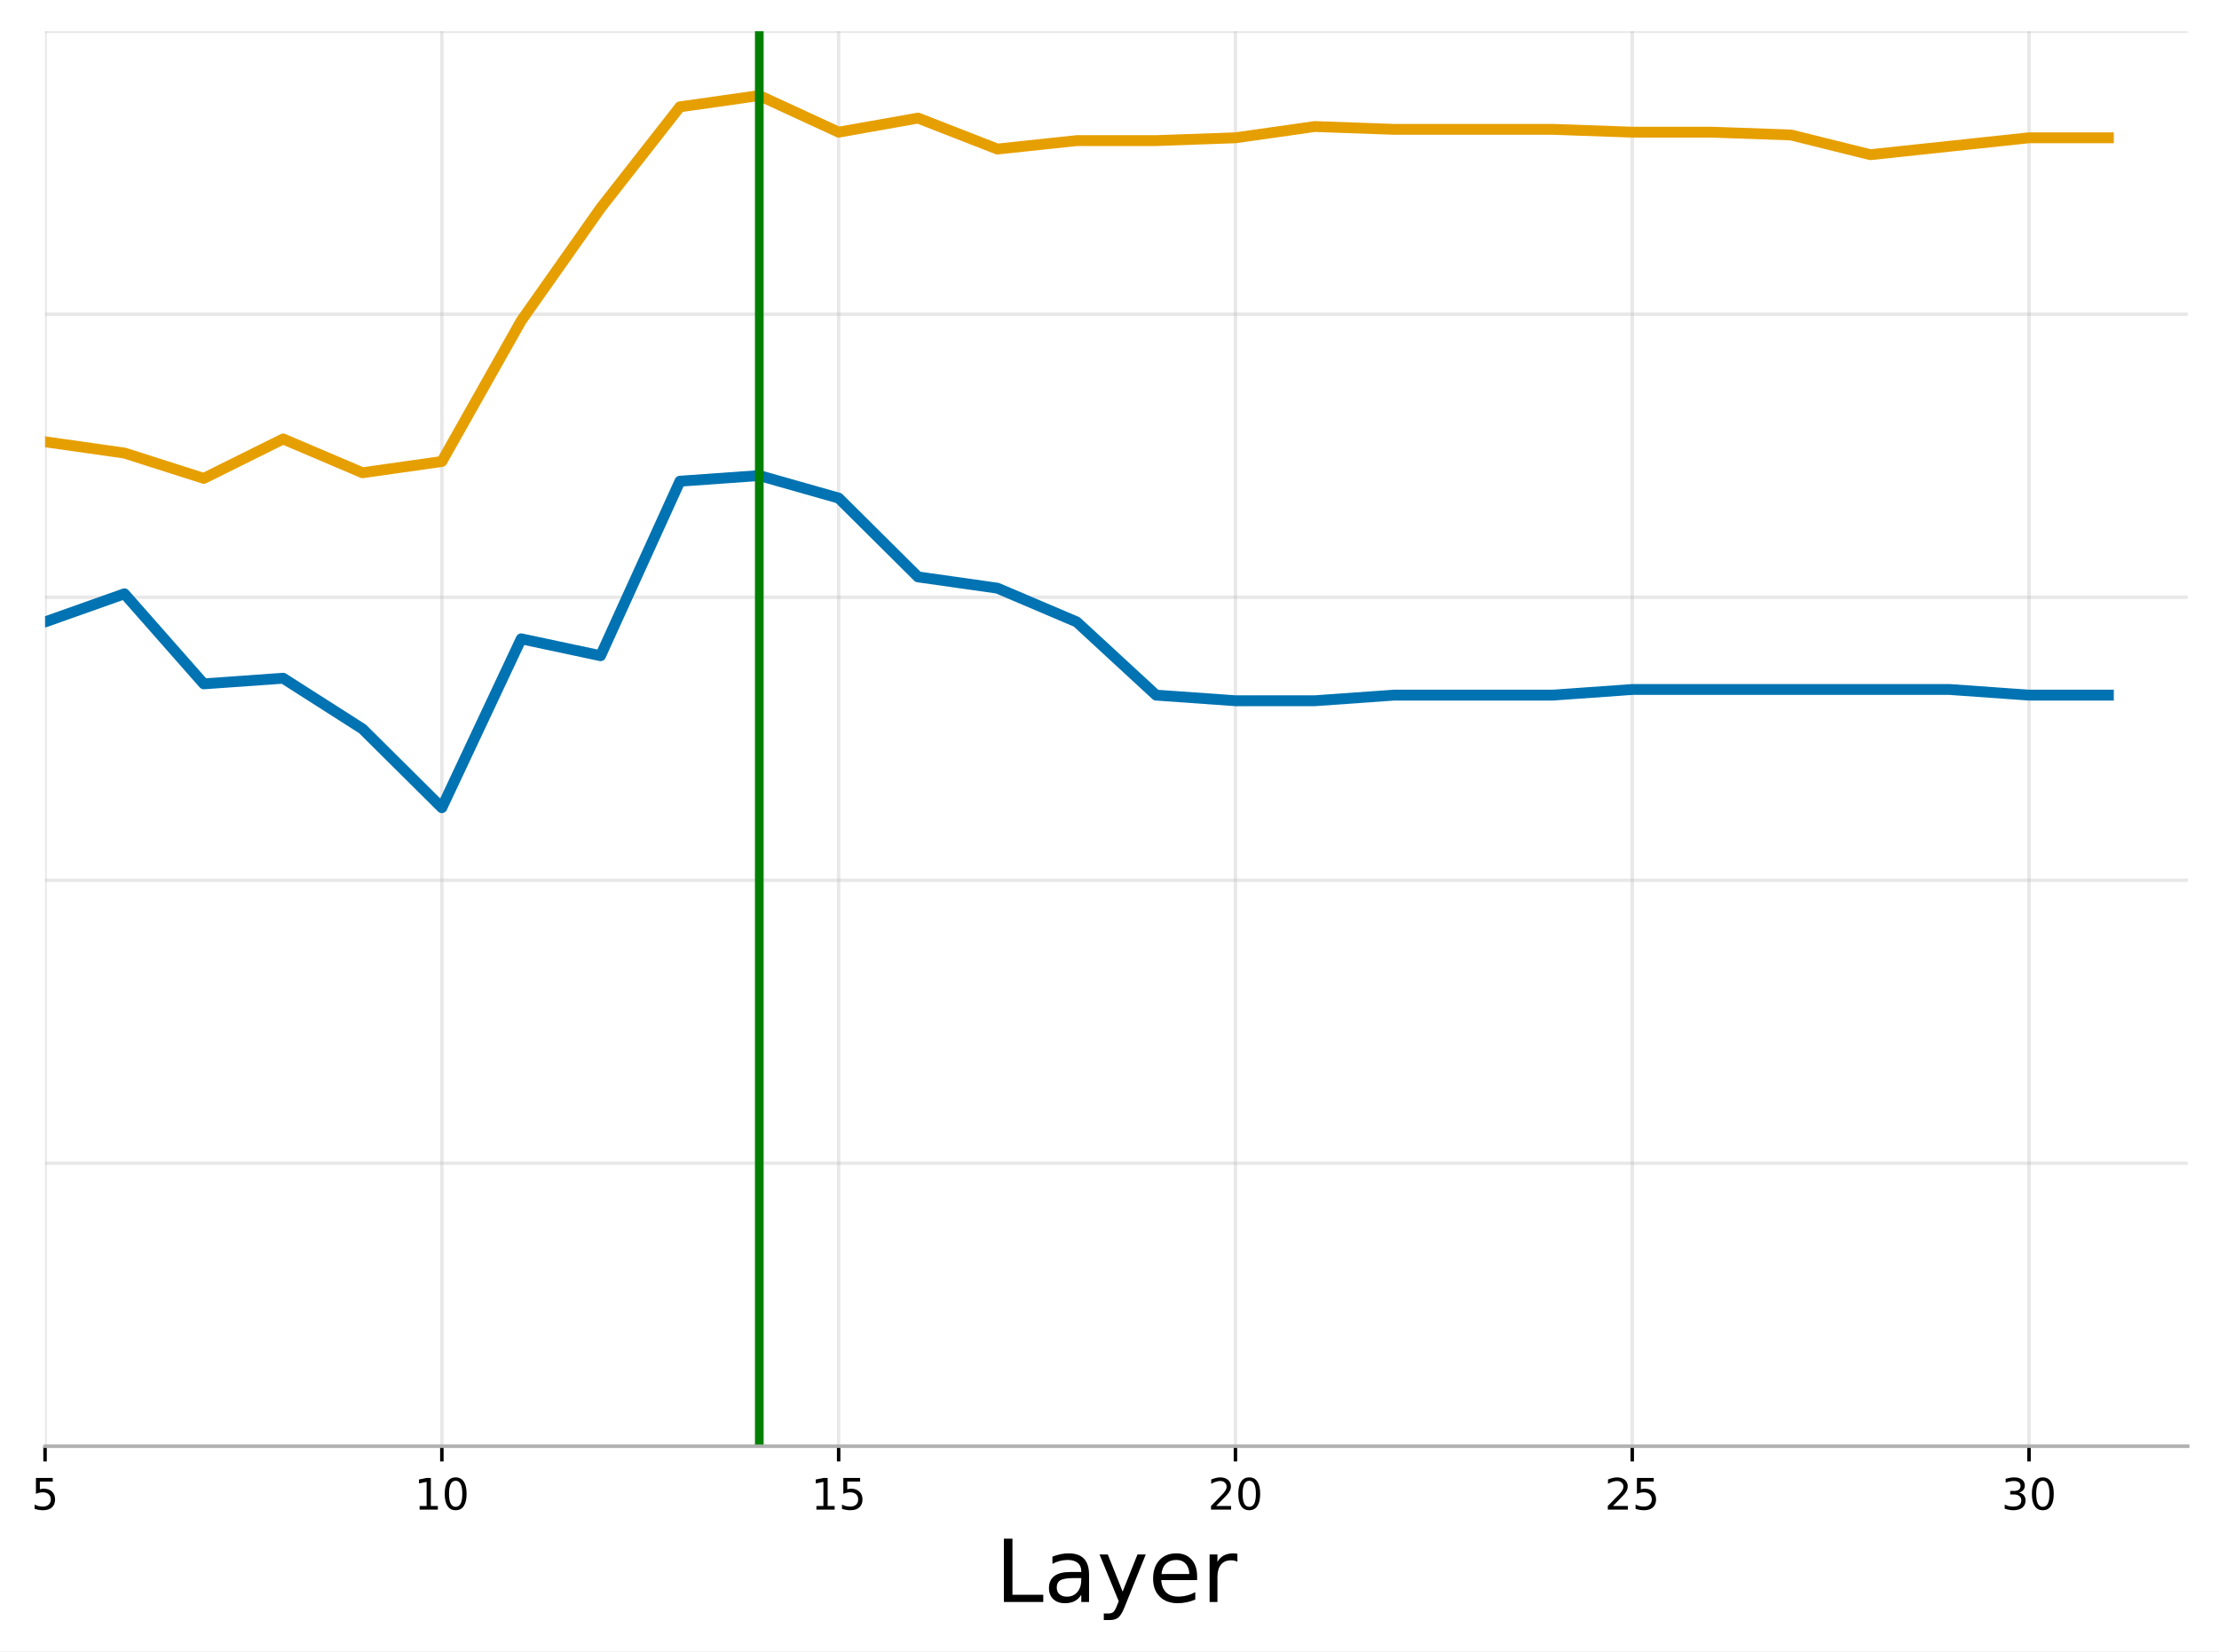
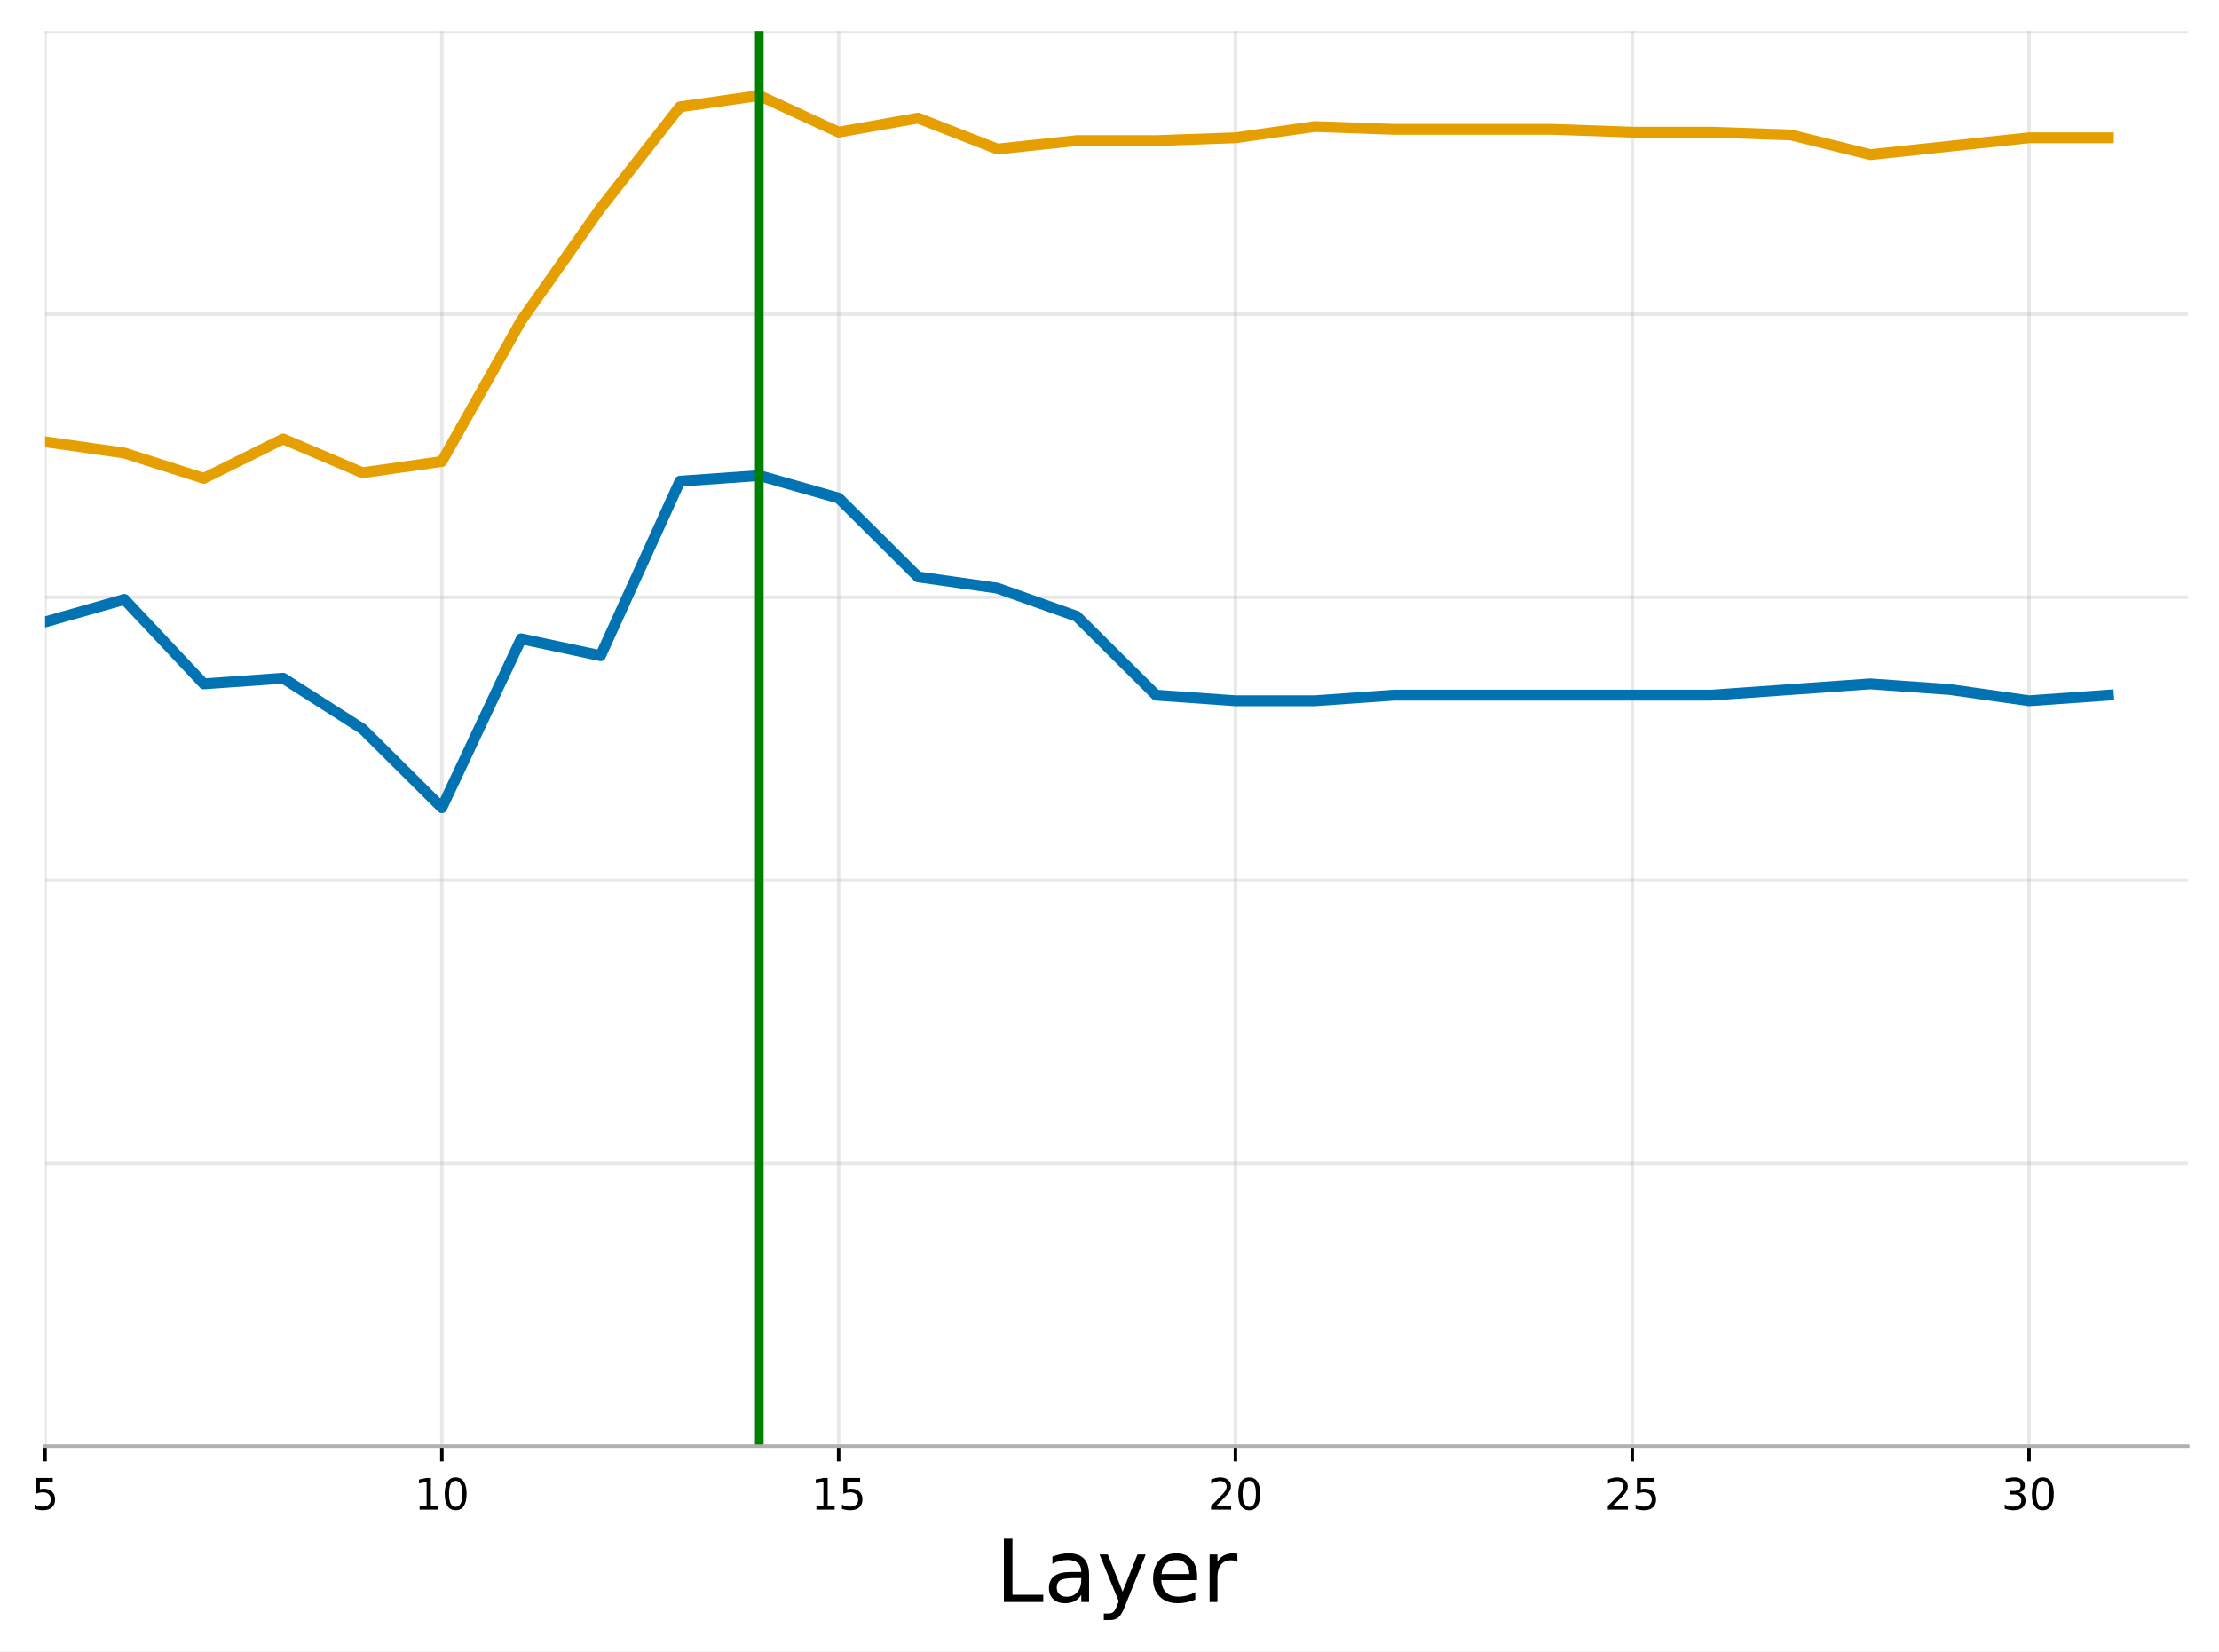
<svg xmlns="http://www.w3.org/2000/svg" xmlns:xlink="http://www.w3.org/1999/xlink" width="511.231pt" height="380.394pt" viewBox="0 0 511.231 380.394" version="1.1">
  <defs>
    <style type="text/css">*{stroke-linejoin: round; stroke-linecap: butt}</style>
  </defs>
  <g id="figure_1">
    <g id="patch_1">
      <path d="M 0 380.394  L 511.231 380.394  L 511.231 0  L 0 0  z " style="fill: #ffffff" />
    </g>
    <g id="axes_1">
      <g id="patch_2">
        <path d="M 10.381 333.16  L 504.031 333.16  L 504.031 7.2  L 10.381 7.2  z " style="fill: #ffffff" />
      </g>
      <g id="matplotlib.axis_1">
        <g id="xtick_1">
          <g id="line2d_1">
-             <path d="M 10.381 333.16  L 10.381 7.2  " clip-path="url(#p0e31cd6241)" style="fill: none; stroke: #b0b0b0; stroke-opacity: 0.3; stroke-width: 0.8; stroke-linecap: square" />
+             <path d="M 10.381 333.16  L 10.381 7.2  " clip-path="url(#p13ab2fb455)" style="fill: none; stroke: #b0b0b0; stroke-opacity: 0.3; stroke-width: 0.8; stroke-linecap: square" />
          </g>
          <g id="line2d_2">
            <defs>
-               <path id="mbab6fa6dbb" d="M 0 0  L 0 3.5  " style="stroke: #000000; stroke-width: 0.8" />
+               <path id="m74f82477ce" d="M 0 0  L 0 3.5  " style="stroke: #000000; stroke-width: 0.8" />
            </defs>
            <g>
-               <use xlink:href="#mbab6fa6dbb" x="10.381" y="333.16" style="stroke: #000000; stroke-width: 0.8" />
+               <use xlink:href="#m74f82477ce" x="10.381" y="333.16" style="stroke: #000000; stroke-width: 0.8" />
            </g>
          </g>
          <g id="text_1">
            <g transform="translate(7.2 347.7584) scale(0.1 -0.1)">
              <defs>
                <path id="DejaVuSans-35" d="M 691 4666  L 3169 4666  L 3169 4134  L 1269 4134  L 1269 2991  Q 1406 3038 1543 3061  Q 1681 3084 1819 3084  Q 2600 3084 3056 2656  Q 3513 2228 3513 1497  Q 3513 744 3044 326  Q 2575 -91 1722 -91  Q 1428 -91 1123 -41  Q 819 9 494 109  L 494 744  Q 775 591 1075 516  Q 1375 441 1709 441  Q 2250 441 2565 725  Q 2881 1009 2881 1497  Q 2881 1984 2565 2268  Q 2250 2553 1709 2553  Q 1456 2553 1204 2497  Q 953 2441 691 2322  L 691 4666  z " transform="scale(0.015625)" />
              </defs>
              <use xlink:href="#DejaVuSans-35" />
            </g>
          </g>
        </g>
        <g id="xtick_2">
          <g id="line2d_3">
-             <path d="M 101.798 333.16  L 101.798 7.2  " clip-path="url(#p0e31cd6241)" style="fill: none; stroke: #b0b0b0; stroke-opacity: 0.3; stroke-width: 0.8; stroke-linecap: square" />
+             <path d="M 101.798 333.16  L 101.798 7.2  " clip-path="url(#p13ab2fb455)" style="fill: none; stroke: #b0b0b0; stroke-opacity: 0.3; stroke-width: 0.8; stroke-linecap: square" />
          </g>
          <g id="line2d_4">
            <g>
-               <use xlink:href="#mbab6fa6dbb" x="101.798" y="333.16" style="stroke: #000000; stroke-width: 0.8" />
+               <use xlink:href="#m74f82477ce" x="101.798" y="333.16" style="stroke: #000000; stroke-width: 0.8" />
            </g>
          </g>
          <g id="text_2">
            <g transform="translate(95.43542 347.7584) scale(0.1 -0.1)">
              <defs>
                <path id="DejaVuSans-31" d="M 794 531  L 1825 531  L 1825 4091  L 703 3866  L 703 4441  L 1819 4666  L 2450 4666  L 2450 531  L 3481 531  L 3481 0  L 794 0  L 794 531  z " transform="scale(0.015625)" />
                <path id="DejaVuSans-30" d="M 2034 4250  Q 1547 4250 1301 3770  Q 1056 3291 1056 2328  Q 1056 1369 1301 889  Q 1547 409 2034 409  Q 2525 409 2770 889  Q 3016 1369 3016 2328  Q 3016 3291 2770 3770  Q 2525 4250 2034 4250  z M 2034 4750  Q 2819 4750 3233 4129  Q 3647 3509 3647 2328  Q 3647 1150 3233 529  Q 2819 -91 2034 -91  Q 1250 -91 836 529  Q 422 1150 422 2328  Q 422 3509 836 4129  Q 1250 4750 2034 4750  z " transform="scale(0.015625)" />
              </defs>
              <use xlink:href="#DejaVuSans-31" />
              <use xlink:href="#DejaVuSans-30" transform="translate(63.62305 0)" />
            </g>
          </g>
        </g>
        <g id="xtick_3">
          <g id="line2d_5">
-             <path d="M 193.215 333.16  L 193.215 7.2  " clip-path="url(#p0e31cd6241)" style="fill: none; stroke: #b0b0b0; stroke-opacity: 0.3; stroke-width: 0.8; stroke-linecap: square" />
+             <path d="M 193.215 333.16  L 193.215 7.2  " clip-path="url(#p13ab2fb455)" style="fill: none; stroke: #b0b0b0; stroke-opacity: 0.3; stroke-width: 0.8; stroke-linecap: square" />
          </g>
          <g id="line2d_6">
            <g>
-               <use xlink:href="#mbab6fa6dbb" x="193.215" y="333.16" style="stroke: #000000; stroke-width: 0.8" />
+               <use xlink:href="#m74f82477ce" x="193.215" y="333.16" style="stroke: #000000; stroke-width: 0.8" />
            </g>
          </g>
          <g id="text_3">
            <g transform="translate(186.8521 347.7584) scale(0.1 -0.1)">
              <use xlink:href="#DejaVuSans-31" />
              <use xlink:href="#DejaVuSans-35" transform="translate(63.62305 0)" />
            </g>
          </g>
        </g>
        <g id="xtick_4">
          <g id="line2d_7">
-             <path d="M 284.631 333.16  L 284.631 7.2  " clip-path="url(#p0e31cd6241)" style="fill: none; stroke: #b0b0b0; stroke-opacity: 0.3; stroke-width: 0.8; stroke-linecap: square" />
+             <path d="M 284.631 333.16  L 284.631 7.2  " clip-path="url(#p13ab2fb455)" style="fill: none; stroke: #b0b0b0; stroke-opacity: 0.3; stroke-width: 0.8; stroke-linecap: square" />
          </g>
          <g id="line2d_8">
            <g>
-               <use xlink:href="#mbab6fa6dbb" x="284.631" y="333.16" style="stroke: #000000; stroke-width: 0.8" />
+               <use xlink:href="#m74f82477ce" x="284.631" y="333.16" style="stroke: #000000; stroke-width: 0.8" />
            </g>
          </g>
          <g id="text_4">
            <g transform="translate(278.2688 347.7584) scale(0.1 -0.1)">
              <defs>
                <path id="DejaVuSans-32" d="M 1228 531  L 3431 531  L 3431 0  L 469 0  L 469 531  Q 828 903 1448 1529  Q 2069 2156 2228 2338  Q 2531 2678 2651 2914  Q 2772 3150 2772 3378  Q 2772 3750 2511 3984  Q 2250 4219 1831 4219  Q 1534 4219 1204 4116  Q 875 4013 500 3803  L 500 4441  Q 881 4594 1212 4672  Q 1544 4750 1819 4750  Q 2544 4750 2975 4387  Q 3406 4025 3406 3419  Q 3406 3131 3298 2873  Q 3191 2616 2906 2266  Q 2828 2175 2409 1742  Q 1991 1309 1228 531  z " transform="scale(0.015625)" />
              </defs>
              <use xlink:href="#DejaVuSans-32" />
              <use xlink:href="#DejaVuSans-30" transform="translate(63.62305 0)" />
            </g>
          </g>
        </g>
        <g id="xtick_5">
          <g id="line2d_9">
-             <path d="M 376.048 333.16  L 376.048 7.2  " clip-path="url(#p0e31cd6241)" style="fill: none; stroke: #b0b0b0; stroke-opacity: 0.3; stroke-width: 0.8; stroke-linecap: square" />
+             <path d="M 376.048 333.16  L 376.048 7.2  " clip-path="url(#p13ab2fb455)" style="fill: none; stroke: #b0b0b0; stroke-opacity: 0.3; stroke-width: 0.8; stroke-linecap: square" />
          </g>
          <g id="line2d_10">
            <g>
-               <use xlink:href="#mbab6fa6dbb" x="376.048" y="333.16" style="stroke: #000000; stroke-width: 0.8" />
+               <use xlink:href="#m74f82477ce" x="376.048" y="333.16" style="stroke: #000000; stroke-width: 0.8" />
            </g>
          </g>
          <g id="text_5">
            <g transform="translate(369.6854 347.7584) scale(0.1 -0.1)">
              <use xlink:href="#DejaVuSans-32" />
              <use xlink:href="#DejaVuSans-35" transform="translate(63.62305 0)" />
            </g>
          </g>
        </g>
        <g id="xtick_6">
          <g id="line2d_11">
-             <path d="M 467.465 333.16  L 467.465 7.2  " clip-path="url(#p0e31cd6241)" style="fill: none; stroke: #b0b0b0; stroke-opacity: 0.3; stroke-width: 0.8; stroke-linecap: square" />
+             <path d="M 467.465 333.16  L 467.465 7.2  " clip-path="url(#p13ab2fb455)" style="fill: none; stroke: #b0b0b0; stroke-opacity: 0.3; stroke-width: 0.8; stroke-linecap: square" />
          </g>
          <g id="line2d_12">
            <g>
-               <use xlink:href="#mbab6fa6dbb" x="467.465" y="333.16" style="stroke: #000000; stroke-width: 0.8" />
+               <use xlink:href="#m74f82477ce" x="467.465" y="333.16" style="stroke: #000000; stroke-width: 0.8" />
            </g>
          </g>
          <g id="text_6">
            <g transform="translate(461.1021 347.7584) scale(0.1 -0.1)">
              <defs>
                <path id="DejaVuSans-33" d="M 2597 2516  Q 3050 2419 3304 2112  Q 3559 1806 3559 1356  Q 3559 666 3084 287  Q 2609 -91 1734 -91  Q 1441 -91 1130 -33  Q 819 25 488 141  L 488 750  Q 750 597 1062 519  Q 1375 441 1716 441  Q 2309 441 2620 675  Q 2931 909 2931 1356  Q 2931 1769 2642 2001  Q 2353 2234 1838 2234  L 1294 2234  L 1294 2753  L 1863 2753  Q 2328 2753 2575 2939  Q 2822 3125 2822 3475  Q 2822 3834 2567 4026  Q 2313 4219 1838 4219  Q 1578 4219 1281 4162  Q 984 4106 628 3988  L 628 4550  Q 988 4650 1302 4700  Q 1616 4750 1894 4750  Q 2613 4750 3031 4423  Q 3450 4097 3450 3541  Q 3450 3153 3228 2886  Q 3006 2619 2597 2516  z " transform="scale(0.015625)" />
              </defs>
              <use xlink:href="#DejaVuSans-33" />
              <use xlink:href="#DejaVuSans-30" transform="translate(63.62305 0)" />
            </g>
          </g>
        </g>
        <g id="text_7">
          <g transform="translate(229.3234 369.035) scale(0.2 -0.2)">
            <defs>
              <path id="DejaVuSans-4c" d="M 628 4666  L 1259 4666  L 1259 531  L 3531 531  L 3531 0  L 628 0  L 628 4666  z " transform="scale(0.015625)" />
              <path id="DejaVuSans-61" d="M 2194 1759  Q 1497 1759 1228 1600  Q 959 1441 959 1056  Q 959 750 1161 570  Q 1363 391 1709 391  Q 2188 391 2477 730  Q 2766 1069 2766 1631  L 2766 1759  L 2194 1759  z M 3341 1997  L 3341 0  L 2766 0  L 2766 531  Q 2569 213 2275 61  Q 1981 -91 1556 -91  Q 1019 -91 701 211  Q 384 513 384 1019  Q 384 1609 779 1909  Q 1175 2209 1959 2209  L 2766 2209  L 2766 2266  Q 2766 2663 2505 2880  Q 2244 3097 1772 3097  Q 1472 3097 1187 3025  Q 903 2953 641 2809  L 641 3341  Q 956 3463 1253 3523  Q 1550 3584 1831 3584  Q 2591 3584 2966 3190  Q 3341 2797 3341 1997  z " transform="scale(0.015625)" />
              <path id="DejaVuSans-79" d="M 2059 -325  Q 1816 -950 1584 -1140  Q 1353 -1331 966 -1331  L 506 -1331  L 506 -850  L 844 -850  Q 1081 -850 1212 -737  Q 1344 -625 1503 -206  L 1606 56  L 191 3500  L 800 3500  L 1894 763  L 2988 3500  L 3597 3500  L 2059 -325  z " transform="scale(0.015625)" />
              <path id="DejaVuSans-65" d="M 3597 1894  L 3597 1613  L 953 1613  Q 991 1019 1311 708  Q 1631 397 2203 397  Q 2534 397 2845 478  Q 3156 559 3463 722  L 3463 178  Q 3153 47 2828 -22  Q 2503 -91 2169 -91  Q 1331 -91 842 396  Q 353 884 353 1716  Q 353 2575 817 3079  Q 1281 3584 2069 3584  Q 2775 3584 3186 3129  Q 3597 2675 3597 1894  z M 3022 2063  Q 3016 2534 2758 2815  Q 2500 3097 2075 3097  Q 1594 3097 1305 2825  Q 1016 2553 972 2059  L 3022 2063  z " transform="scale(0.015625)" />
              <path id="DejaVuSans-72" d="M 2631 2963  Q 2534 3019 2420 3045  Q 2306 3072 2169 3072  Q 1681 3072 1420 2755  Q 1159 2438 1159 1844  L 1159 0  L 581 0  L 581 3500  L 1159 3500  L 1159 2956  Q 1341 3275 1631 3429  Q 1922 3584 2338 3584  Q 2397 3584 2469 3576  Q 2541 3569 2628 3553  L 2631 2963  z " transform="scale(0.015625)" />
            </defs>
            <use xlink:href="#DejaVuSans-4c" />
            <use xlink:href="#DejaVuSans-61" transform="translate(55.71289 0)" />
            <use xlink:href="#DejaVuSans-79" transform="translate(116.9922 0)" />
            <use xlink:href="#DejaVuSans-65" transform="translate(176.1719 0)" />
            <use xlink:href="#DejaVuSans-72" transform="translate(237.6953 0)" />
          </g>
        </g>
      </g>
      <g id="matplotlib.axis_2">
        <g id="ytick_1">
          <g id="line2d_13">
-             <path d="M 10.381 333.16  L 504.031 333.16  " clip-path="url(#p0e31cd6241)" style="fill: none; stroke: #b0b0b0; stroke-opacity: 0.3; stroke-width: 0.8; stroke-linecap: square" />
+             <path d="M 10.381 333.16  L 504.031 333.16  " clip-path="url(#p13ab2fb455)" style="fill: none; stroke: #b0b0b0; stroke-opacity: 0.3; stroke-width: 0.8; stroke-linecap: square" />
          </g>
        </g>
        <g id="ytick_2">
          <g id="line2d_14">
-             <path d="M 10.381 267.968  L 504.031 267.968  " clip-path="url(#p0e31cd6241)" style="fill: none; stroke: #b0b0b0; stroke-opacity: 0.3; stroke-width: 0.8; stroke-linecap: square" />
+             <path d="M 10.381 267.968  L 504.031 267.968  " clip-path="url(#p13ab2fb455)" style="fill: none; stroke: #b0b0b0; stroke-opacity: 0.3; stroke-width: 0.8; stroke-linecap: square" />
          </g>
        </g>
        <g id="ytick_3">
          <g id="line2d_15">
-             <path d="M 10.381 202.776  L 504.031 202.776  " clip-path="url(#p0e31cd6241)" style="fill: none; stroke: #b0b0b0; stroke-opacity: 0.3; stroke-width: 0.8; stroke-linecap: square" />
+             <path d="M 10.381 202.776  L 504.031 202.776  " clip-path="url(#p13ab2fb455)" style="fill: none; stroke: #b0b0b0; stroke-opacity: 0.3; stroke-width: 0.8; stroke-linecap: square" />
          </g>
        </g>
        <g id="ytick_4">
          <g id="line2d_16">
-             <path d="M 10.381 137.584  L 504.031 137.584  " clip-path="url(#p0e31cd6241)" style="fill: none; stroke: #b0b0b0; stroke-opacity: 0.3; stroke-width: 0.8; stroke-linecap: square" />
+             <path d="M 10.381 137.584  L 504.031 137.584  " clip-path="url(#p13ab2fb455)" style="fill: none; stroke: #b0b0b0; stroke-opacity: 0.3; stroke-width: 0.8; stroke-linecap: square" />
          </g>
        </g>
        <g id="ytick_5">
          <g id="line2d_17">
-             <path d="M 10.381 72.392  L 504.031 72.392  " clip-path="url(#p0e31cd6241)" style="fill: none; stroke: #b0b0b0; stroke-opacity: 0.3; stroke-width: 0.8; stroke-linecap: square" />
+             <path d="M 10.381 72.392  L 504.031 72.392  " clip-path="url(#p13ab2fb455)" style="fill: none; stroke: #b0b0b0; stroke-opacity: 0.3; stroke-width: 0.8; stroke-linecap: square" />
          </g>
        </g>
        <g id="ytick_6">
          <g id="line2d_18">
-             <path d="M 10.381 7.2  L 504.031 7.2  " clip-path="url(#p0e31cd6241)" style="fill: none; stroke: #b0b0b0; stroke-opacity: 0.3; stroke-width: 0.8; stroke-linecap: square" />
+             <path d="M 10.381 7.2  L 504.031 7.2  " clip-path="url(#p13ab2fb455)" style="fill: none; stroke: #b0b0b0; stroke-opacity: 0.3; stroke-width: 0.8; stroke-linecap: square" />
          </g>
        </g>
      </g>
      <g id="line2d_19">
-         <path d="M -1 97.735  L 10.381 101.772  L 28.665 104.366  L 46.948 110.201  L 65.231 101.123  L 83.515 108.904  L 101.798 106.311  L 120.081 73.89  L 138.365 47.953  L 156.648 24.61  L 174.931 22.016  L 193.215 30.446  L 211.498 27.204  L 229.781 34.336  L 248.065 32.391  L 266.348 32.391  L 284.631 31.743  L 302.915 29.149  L 321.198 29.797  L 339.481 29.797  L 357.765 29.797  L 376.048 30.446  L 394.331 30.446  L 412.615 31.094  L 430.898 35.633  L 449.181 33.688  L 467.465 31.743  L 485.748 31.743  " clip-path="url(#p0e31cd6241)" style="fill: none; stroke: #e69f00; stroke-width: 2.5; stroke-linecap: square" />
+         <path d="M -1 97.735  L 10.381 101.772  L 28.665 104.366  L 46.948 110.201  L 65.231 101.123  L 83.515 108.904  L 101.798 106.311  L 120.081 73.89  L 138.365 47.953  L 156.648 24.61  L 174.931 22.016  L 193.215 30.446  L 211.498 27.204  L 229.781 34.336  L 248.065 32.391  L 266.348 32.391  L 284.631 31.743  L 302.915 29.149  L 321.198 29.797  L 339.481 29.797  L 357.765 29.797  L 376.048 30.446  L 394.331 30.446  L 412.615 31.094  L 430.898 35.633  L 449.181 33.688  L 467.465 31.743  L 485.748 31.743  " clip-path="url(#p13ab2fb455)" style="fill: none; stroke: #e69f00; stroke-width: 2.5; stroke-linecap: square" />
      </g>
      <g id="line2d_20">
-         <path d="M -1 144.078  L 10.381 143.271  L 28.665 136.786  L 46.948 157.536  L 65.231 156.239  L 83.515 167.911  L 101.798 186.066  L 120.081 147.161  L 138.365 151.052  L 156.648 110.85  L 174.931 109.553  L 193.215 114.74  L 211.498 132.896  L 229.781 135.49  L 248.065 143.271  L 266.348 160.13  L 284.631 161.426  L 302.915 161.426  L 321.198 160.13  L 339.481 160.13  L 357.765 160.13  L 376.048 158.833  L 394.331 158.833  L 412.615 158.833  L 430.898 158.833  L 449.181 158.833  L 467.465 160.13  L 485.748 160.13  " clip-path="url(#p0e31cd6241)" style="fill: none; stroke: #0173b2; stroke-width: 2.5; stroke-linecap: square" />
+         <path d="M -1 144.078  L 10.381 143.271  L 28.665 138.083  L 46.948 157.536  L 65.231 156.239  L 83.515 167.911  L 101.798 186.066  L 120.081 147.161  L 138.365 151.052  L 156.648 110.85  L 174.931 109.553  L 193.215 114.74  L 211.498 132.896  L 229.781 135.49  L 248.065 141.974  L 266.348 160.13  L 284.631 161.426  L 302.915 161.426  L 321.198 160.13  L 339.481 160.13  L 357.765 160.13  L 376.048 160.13  L 394.331 160.13  L 412.615 158.833  L 430.898 157.536  L 449.181 158.833  L 467.465 161.426  L 485.748 160.13  " clip-path="url(#p13ab2fb455)" style="fill: none; stroke: #0173b2; stroke-width: 2.5; stroke-linecap: square" />
      </g>
      <g id="line2d_21">
-         <path d="M 174.931 333.16  L 174.931 7.2  " clip-path="url(#p0e31cd6241)" style="fill: none; stroke: #008000; stroke-width: 2; stroke-linecap: square" />
+         <path d="M 174.931 333.16  L 174.931 7.2  " clip-path="url(#p13ab2fb455)" style="fill: none; stroke: #008000; stroke-width: 2; stroke-linecap: square" />
      </g>
      <g id="patch_3">
        <path d="M 10.381 333.16  L 504.031 333.16  " style="fill: none; stroke: #b0b0b0; stroke-width: 0.8; stroke-linejoin: miter; stroke-linecap: square" />
      </g>
    </g>
  </g>
  <defs>
-     <clipPath id="p0e31cd6241">
+     <clipPath id="p13ab2fb455">
      <rect x="10.381" y="7.2" width="493.65" height="325.96" />
    </clipPath>
  </defs>
</svg>
